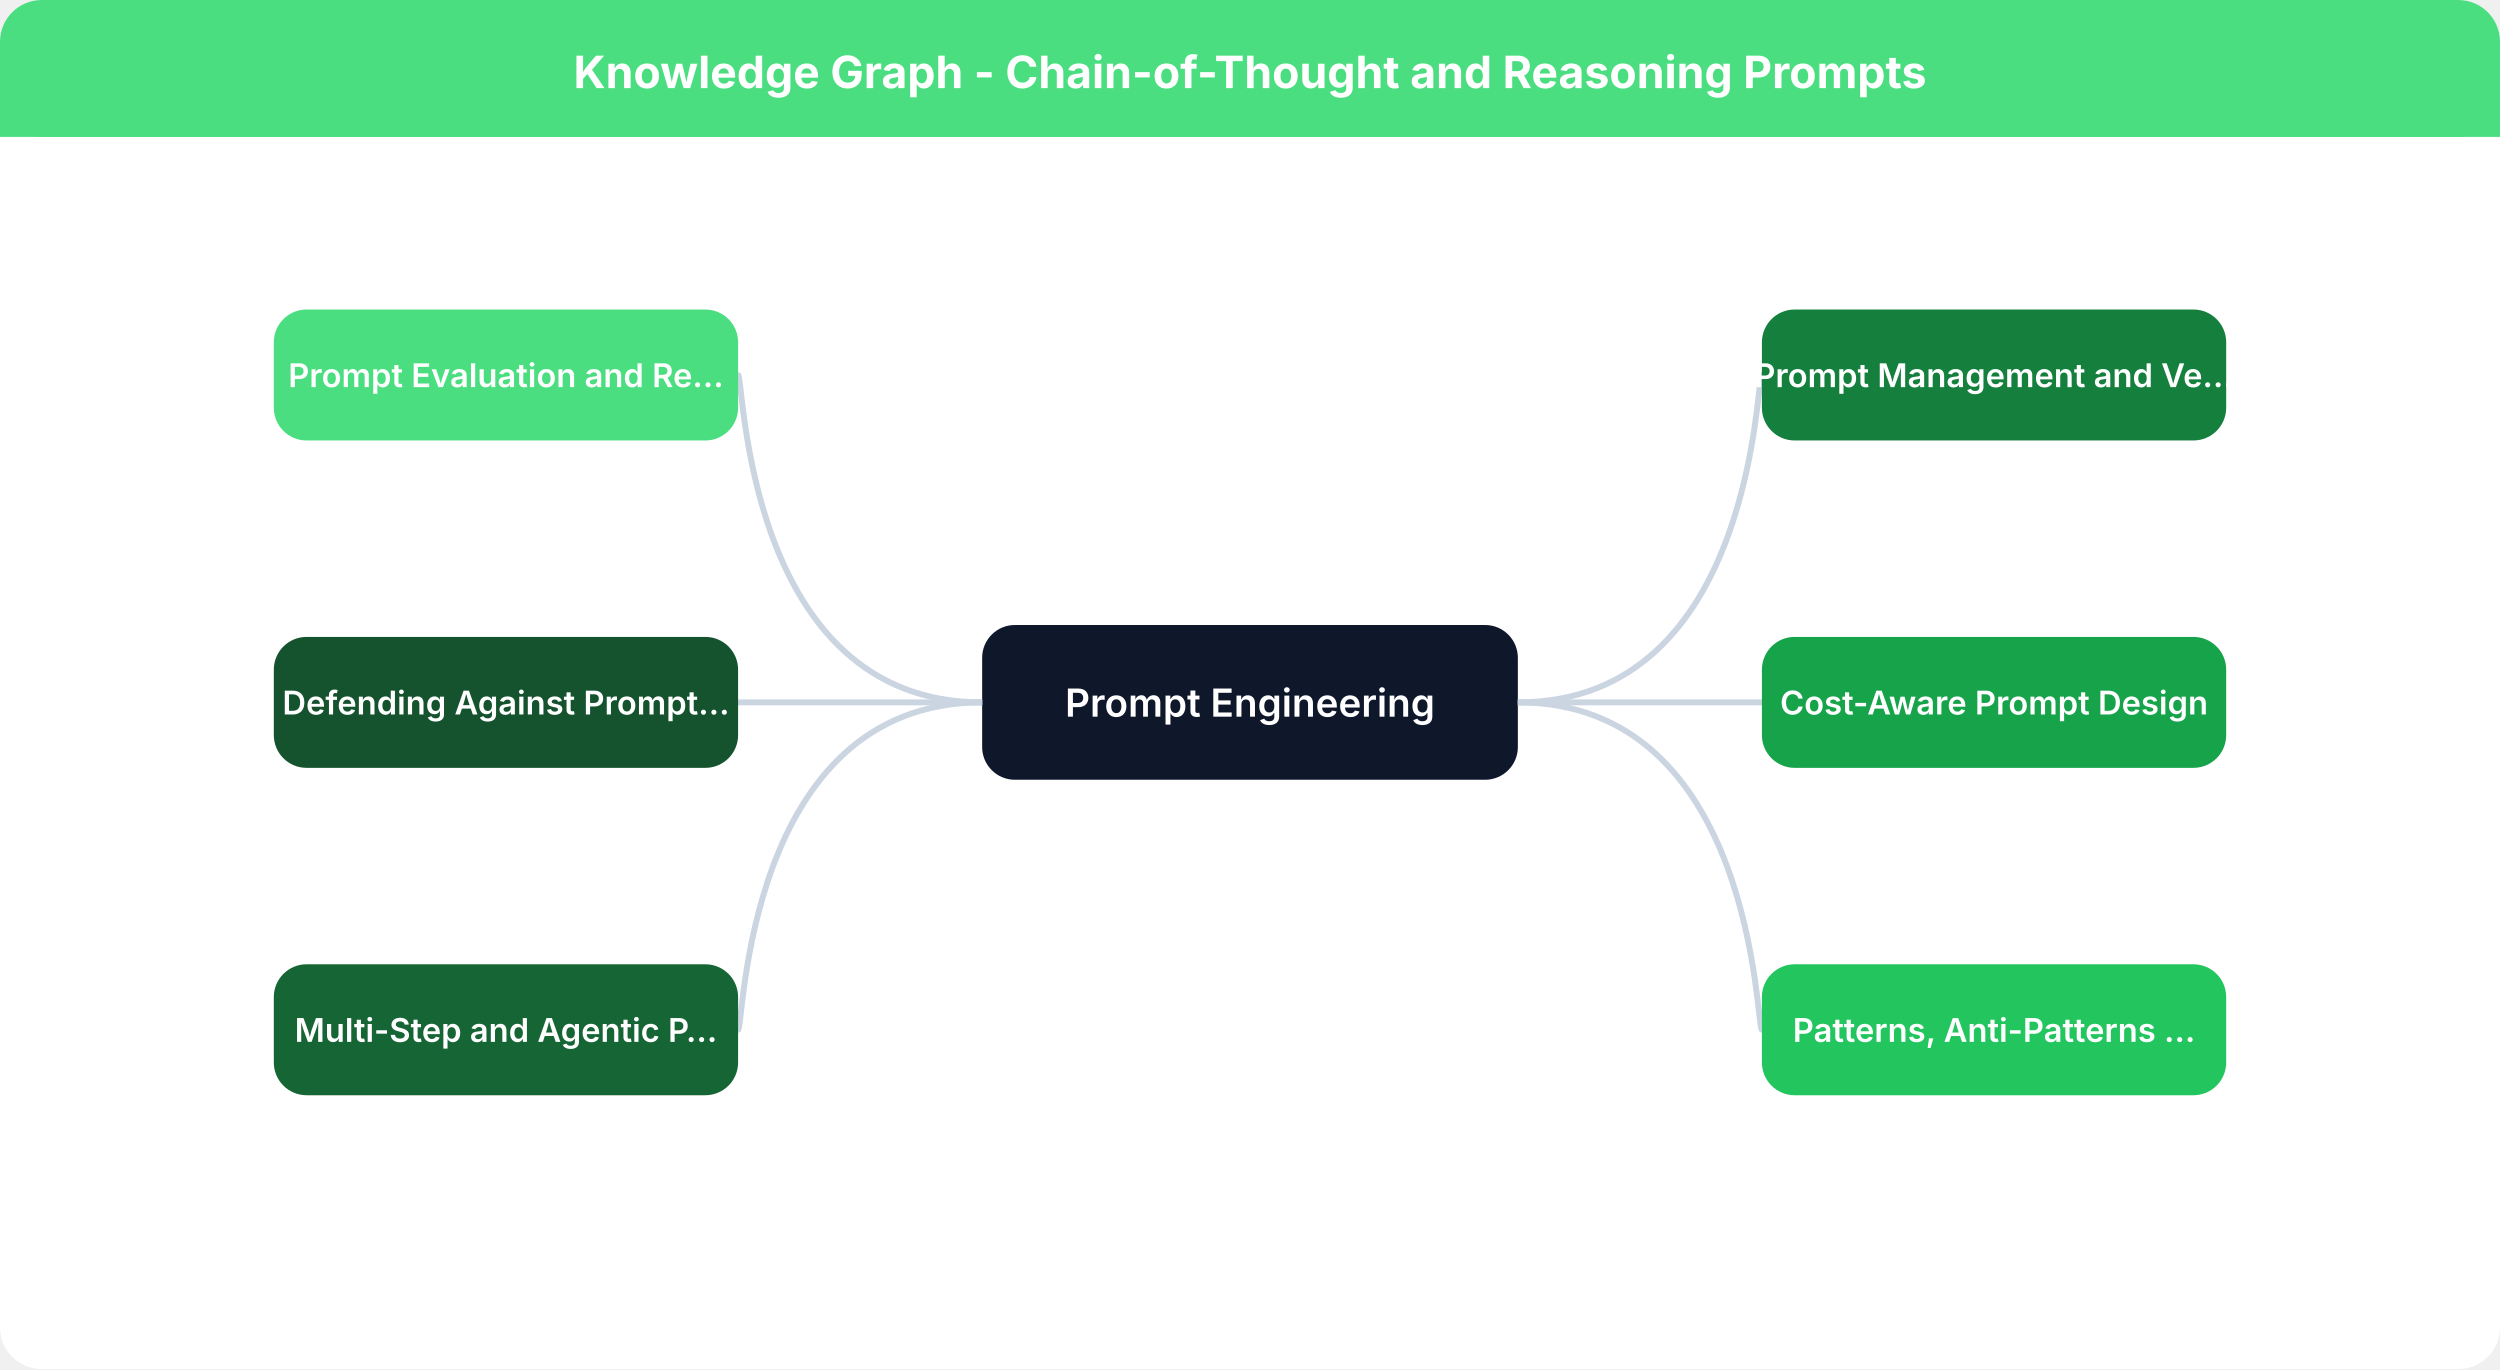
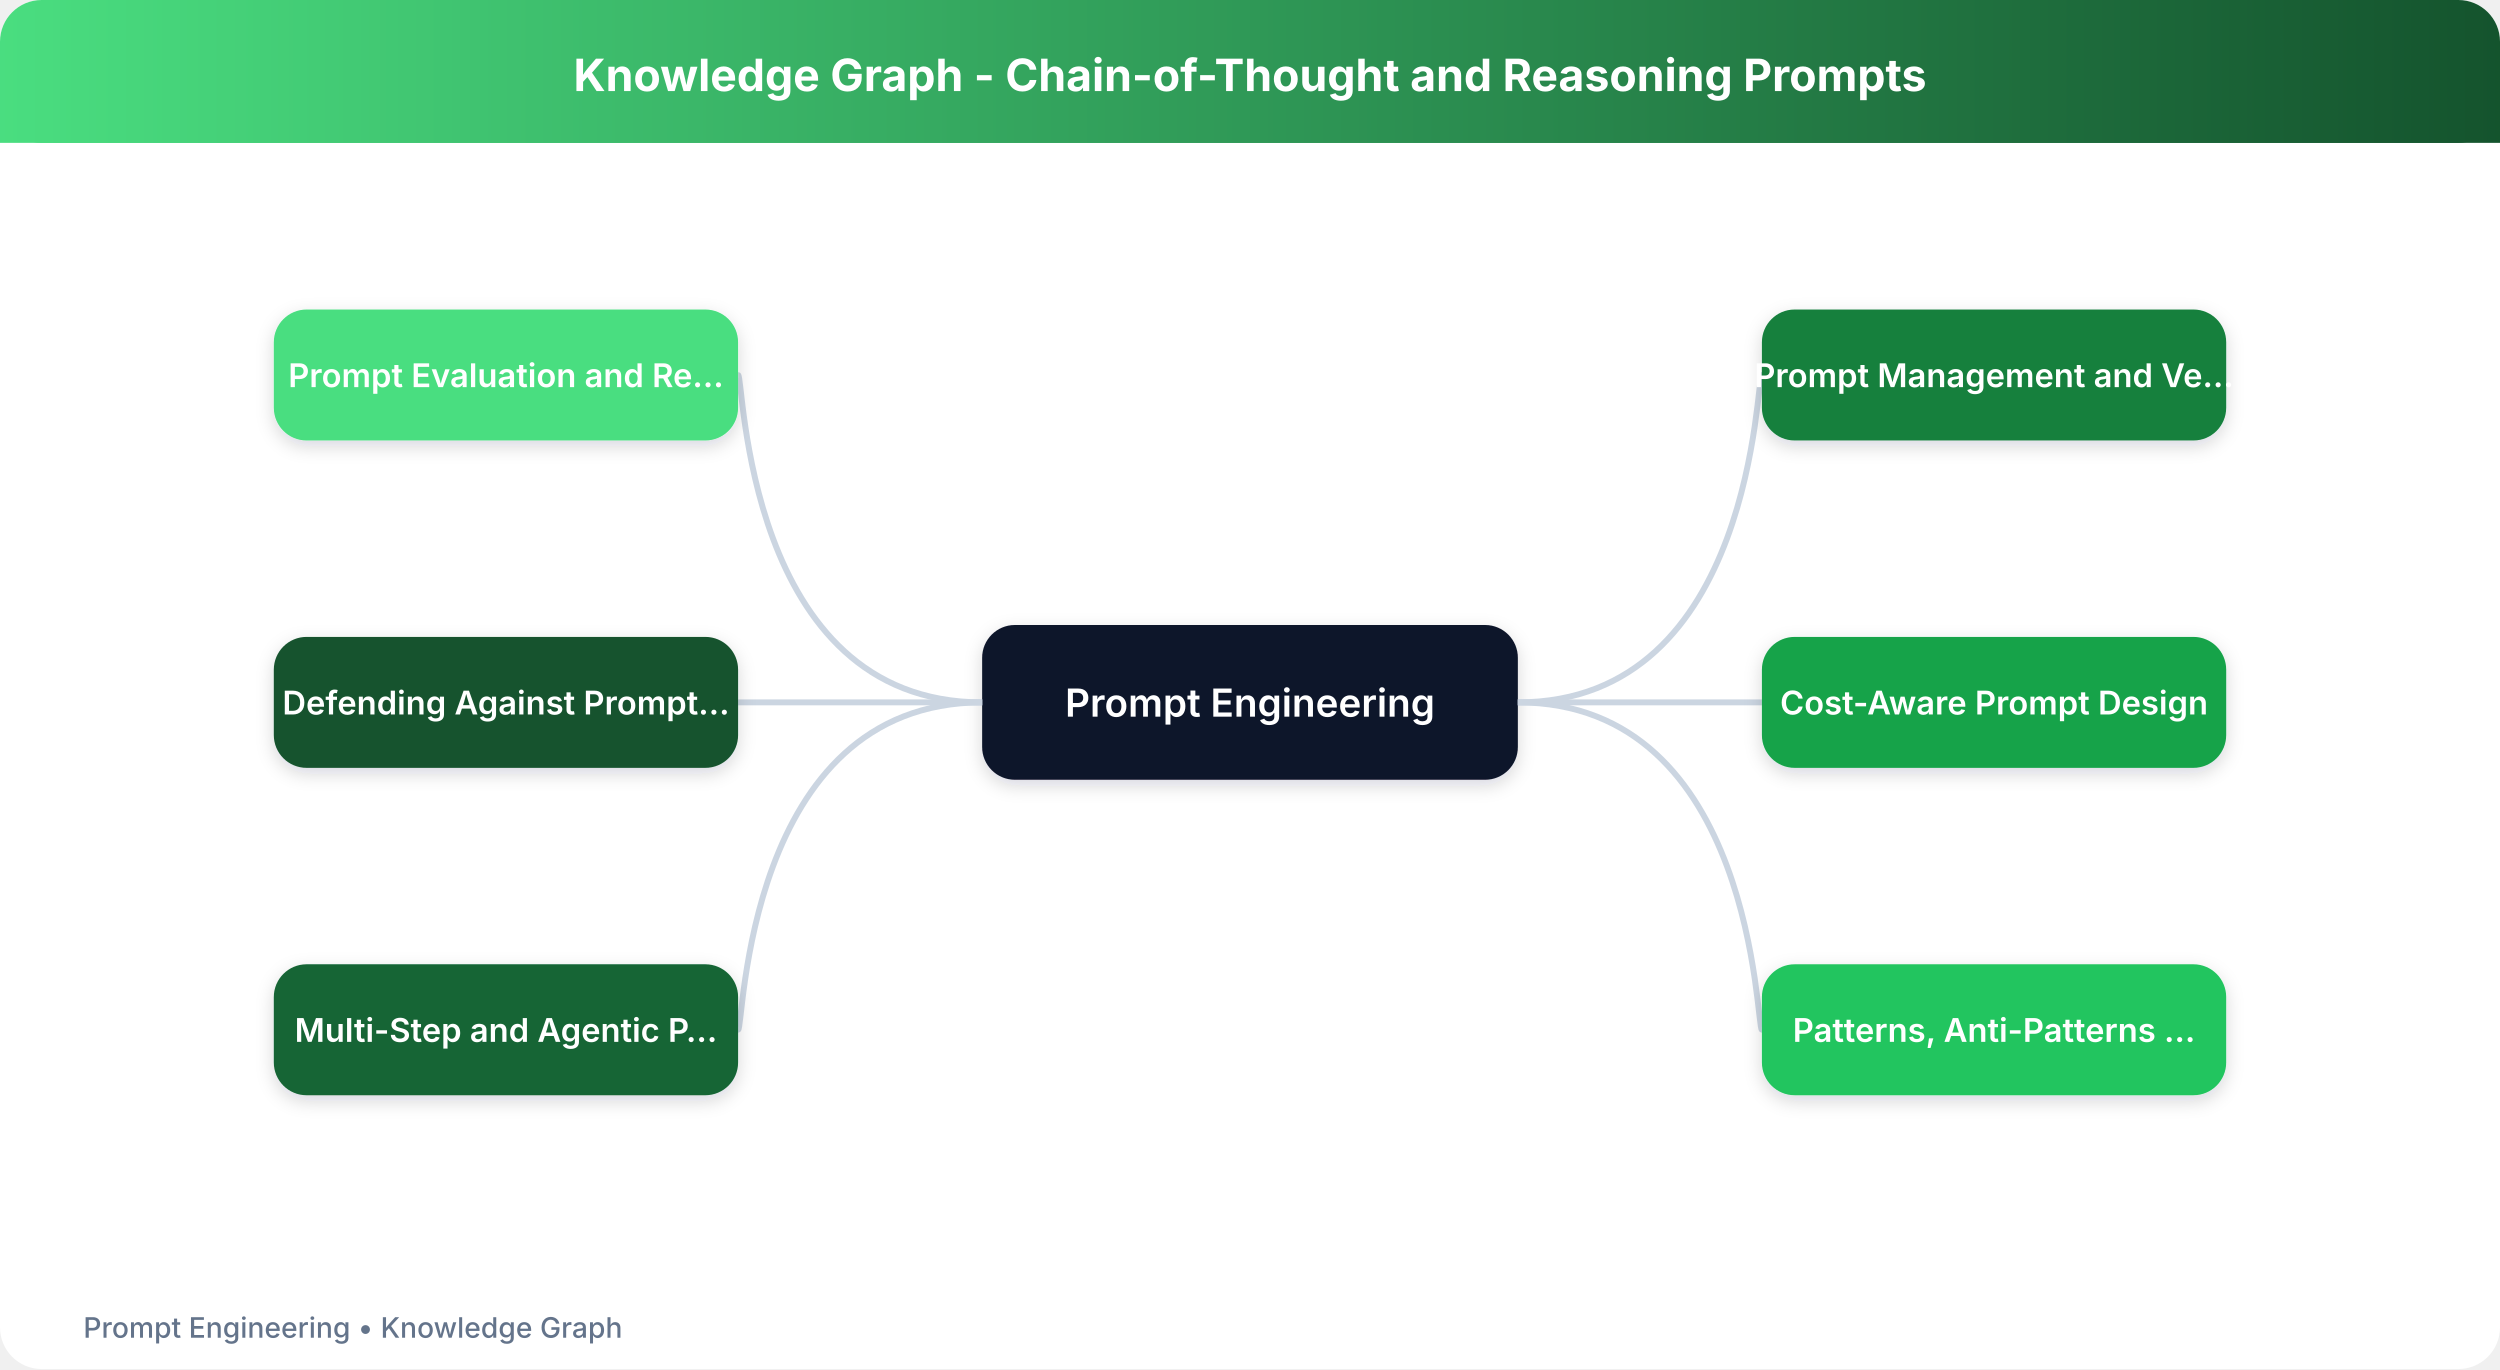
<svg xmlns="http://www.w3.org/2000/svg" width="840" height="460" data-tpl="mindmap" data-pal="10-5" viewBox="0 0 840 460" font-family="Inter, Segoe UI, Arial, sans-serif">
  <defs>
    <marker id="ar" markerWidth="9" markerHeight="9" refX="7" refY="3" orient="auto">
      <path d="M0,0 L7,3 L0,6 z" fill="#94a3b8" />
    </marker>
    <marker id="arw" markerWidth="9" markerHeight="9" refX="7" refY="3" orient="auto">
      <path d="M0,0 L7,3 L0,6 z" fill="#ffffff" />
    </marker>
+     <filter id="sh" x="-20%" y="-20%" width="140%" height="140%">
+       <feDropShadow dx="0" dy="2" stdDeviation="3" flood-color="#0f172a" flood-opacity="0.16" />
+     </filter>
+   </defs>
+   <defs>
+     <linearGradient id="bn1cf89db" x1="0" y1="0" x2="1" y2="0">
+       <stop offset="0" stop-color="#4ade80" />
+       <stop offset="1" stop-color="#14532d" />
+     </linearGradient>
  </defs>
  <rect width="840" height="460" rx="14" fill="#ffffff" />
-   <rect x="0" y="0" width="840" height="46" rx="14" fill="#4ade80" />
-   <rect x="0" y="30" width="840" height="16" fill="#4ade80" />
-   <text x="420" y="24" text-anchor="middle" font-size="15" font-weight="700" fill="#ffffff" dominant-baseline="middle">Knowledge Graph - Chain-of-Thought and Reasoning Prompts</text>
-   <rect x="330" y="210" width="180" height="52" rx="11" fill="#0f172a" />
+   <rect x="0" y="0" width="840" height="48" rx="14" fill="url(#bn1cf89db)" />
+   <rect x="0" y="32" width="840" height="16" fill="url(#bn1cf89db)" />
+   <text x="420" y="25" text-anchor="middle" font-size="15" font-weight="700" fill="#ffffff" dominant-baseline="middle">Knowledge Graph - Chain-of-Thought and Reasoning Prompts</text>
+   <rect x="330" y="210" width="180" height="52" rx="11" fill="#0f172a" filter="url(#sh)" />
  <text x="420" y="236" text-anchor="middle" font-size="13" font-weight="600" fill="#ffffff" dominant-baseline="middle">Prompt Engineering</text>
  <path d="M330,236 C250,236 250,126 248,126" fill="none" stroke="#cbd5e1" stroke-width="2" />
-   <rect x="92" y="104" width="156" height="44" rx="11" fill="#4ade80" />
+   <rect x="92" y="104" width="156" height="44" rx="11" fill="#4ade80" filter="url(#sh)" />
  <text x="170" y="126" text-anchor="middle" font-size="11" font-weight="600" fill="#ffffff" dominant-baseline="middle">Prompt Evaluation and Re…</text>
  <path d="M330,236 C250,236 250,236 248,236" fill="none" stroke="#cbd5e1" stroke-width="2" />
-   <rect x="92" y="214" width="156" height="44" rx="11" fill="#14532d" />
+   <rect x="92" y="214" width="156" height="44" rx="11" fill="#14532d" filter="url(#sh)" />
  <text x="170" y="236" text-anchor="middle" font-size="11" font-weight="600" fill="#ffffff" dominant-baseline="middle">Defending Against Prompt…</text>
  <path d="M330,236 C250,236 250,346 248,346" fill="none" stroke="#cbd5e1" stroke-width="2" />
-   <rect x="92" y="324" width="156" height="44" rx="11" fill="#166534" />
+   <rect x="92" y="324" width="156" height="44" rx="11" fill="#166534" filter="url(#sh)" />
  <text x="170" y="346" text-anchor="middle" font-size="11" font-weight="600" fill="#ffffff" dominant-baseline="middle">Multi-Step and Agentic P…</text>
  <path d="M510,236 C590,236 590,126 592,126" fill="none" stroke="#cbd5e1" stroke-width="2" />
-   <rect x="592" y="104" width="156" height="44" rx="11" fill="#15803d" />
+   <rect x="592" y="104" width="156" height="44" rx="11" fill="#15803d" filter="url(#sh)" />
  <text x="670" y="126" text-anchor="middle" font-size="11" font-weight="600" fill="#ffffff" dominant-baseline="middle">Prompt Management and Ve…</text>
  <path d="M510,236 C590,236 590,236 592,236" fill="none" stroke="#cbd5e1" stroke-width="2" />
-   <rect x="592" y="214" width="156" height="44" rx="11" fill="#16a34a" />
+   <rect x="592" y="214" width="156" height="44" rx="11" fill="#16a34a" filter="url(#sh)" />
  <text x="670" y="236" text-anchor="middle" font-size="11" font-weight="600" fill="#ffffff" dominant-baseline="middle">Cost-Aware Prompt Design</text>
  <path d="M510,236 C590,236 590,346 592,346" fill="none" stroke="#cbd5e1" stroke-width="2" />
-   <rect x="592" y="324" width="156" height="44" rx="11" fill="#22c55e" />
+   <rect x="592" y="324" width="156" height="44" rx="11" fill="#22c55e" filter="url(#sh)" />
  <text x="670" y="346" text-anchor="middle" font-size="11" font-weight="600" fill="#ffffff" dominant-baseline="middle">Patterns, Anti-Patterns …</text>
+   <text x="28" y="446" text-anchor="start" font-size="9.5" font-weight="500" fill="#64748b" dominant-baseline="middle">Prompt Engineering  •  Knowledge Graph</text>
</svg>
